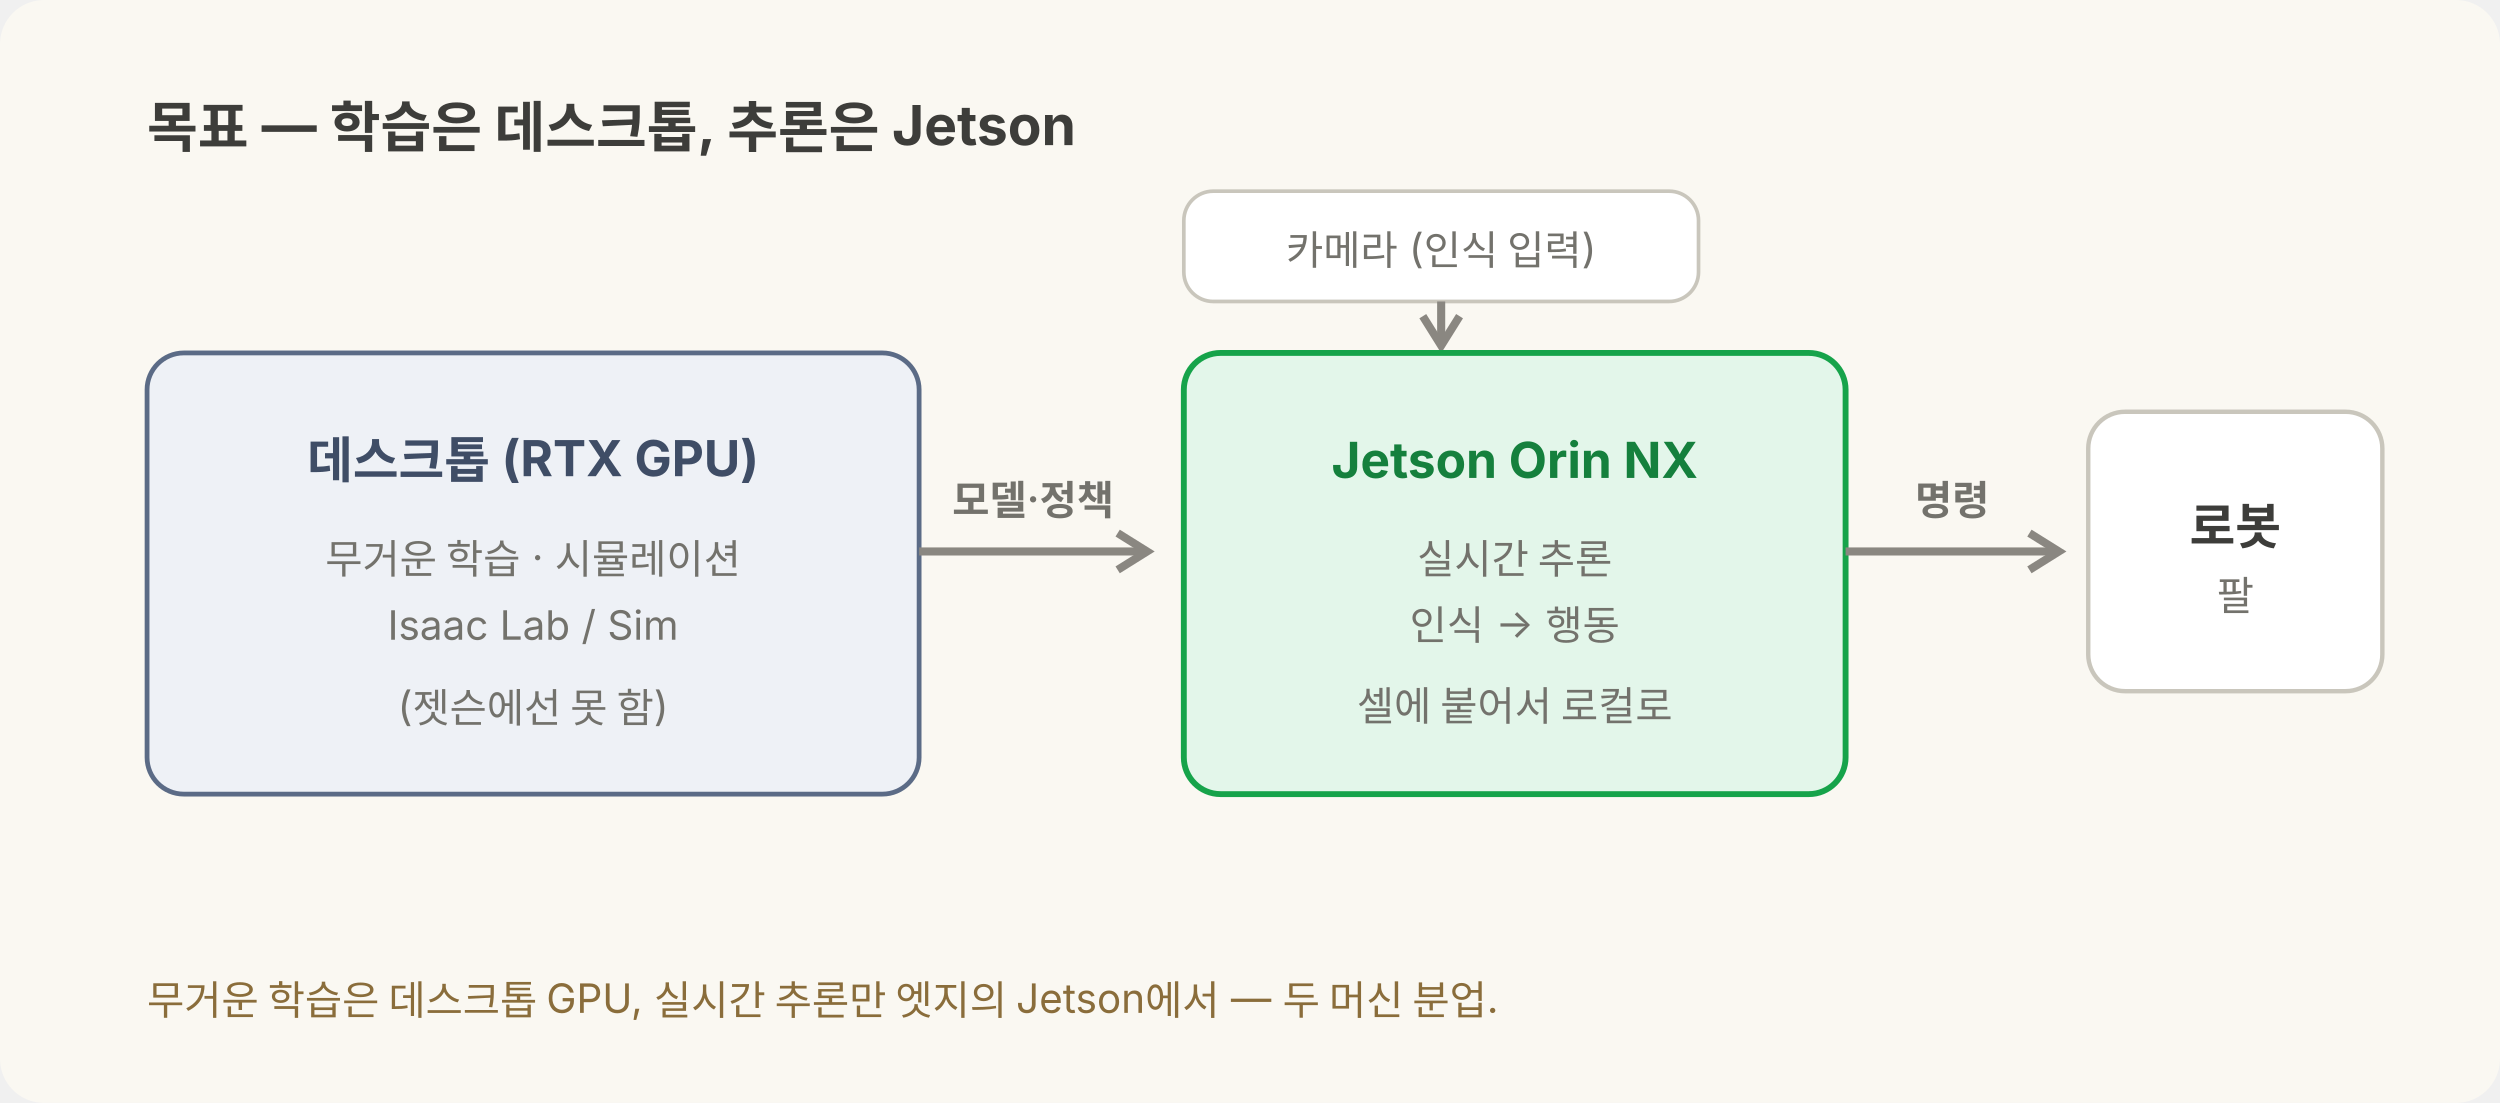
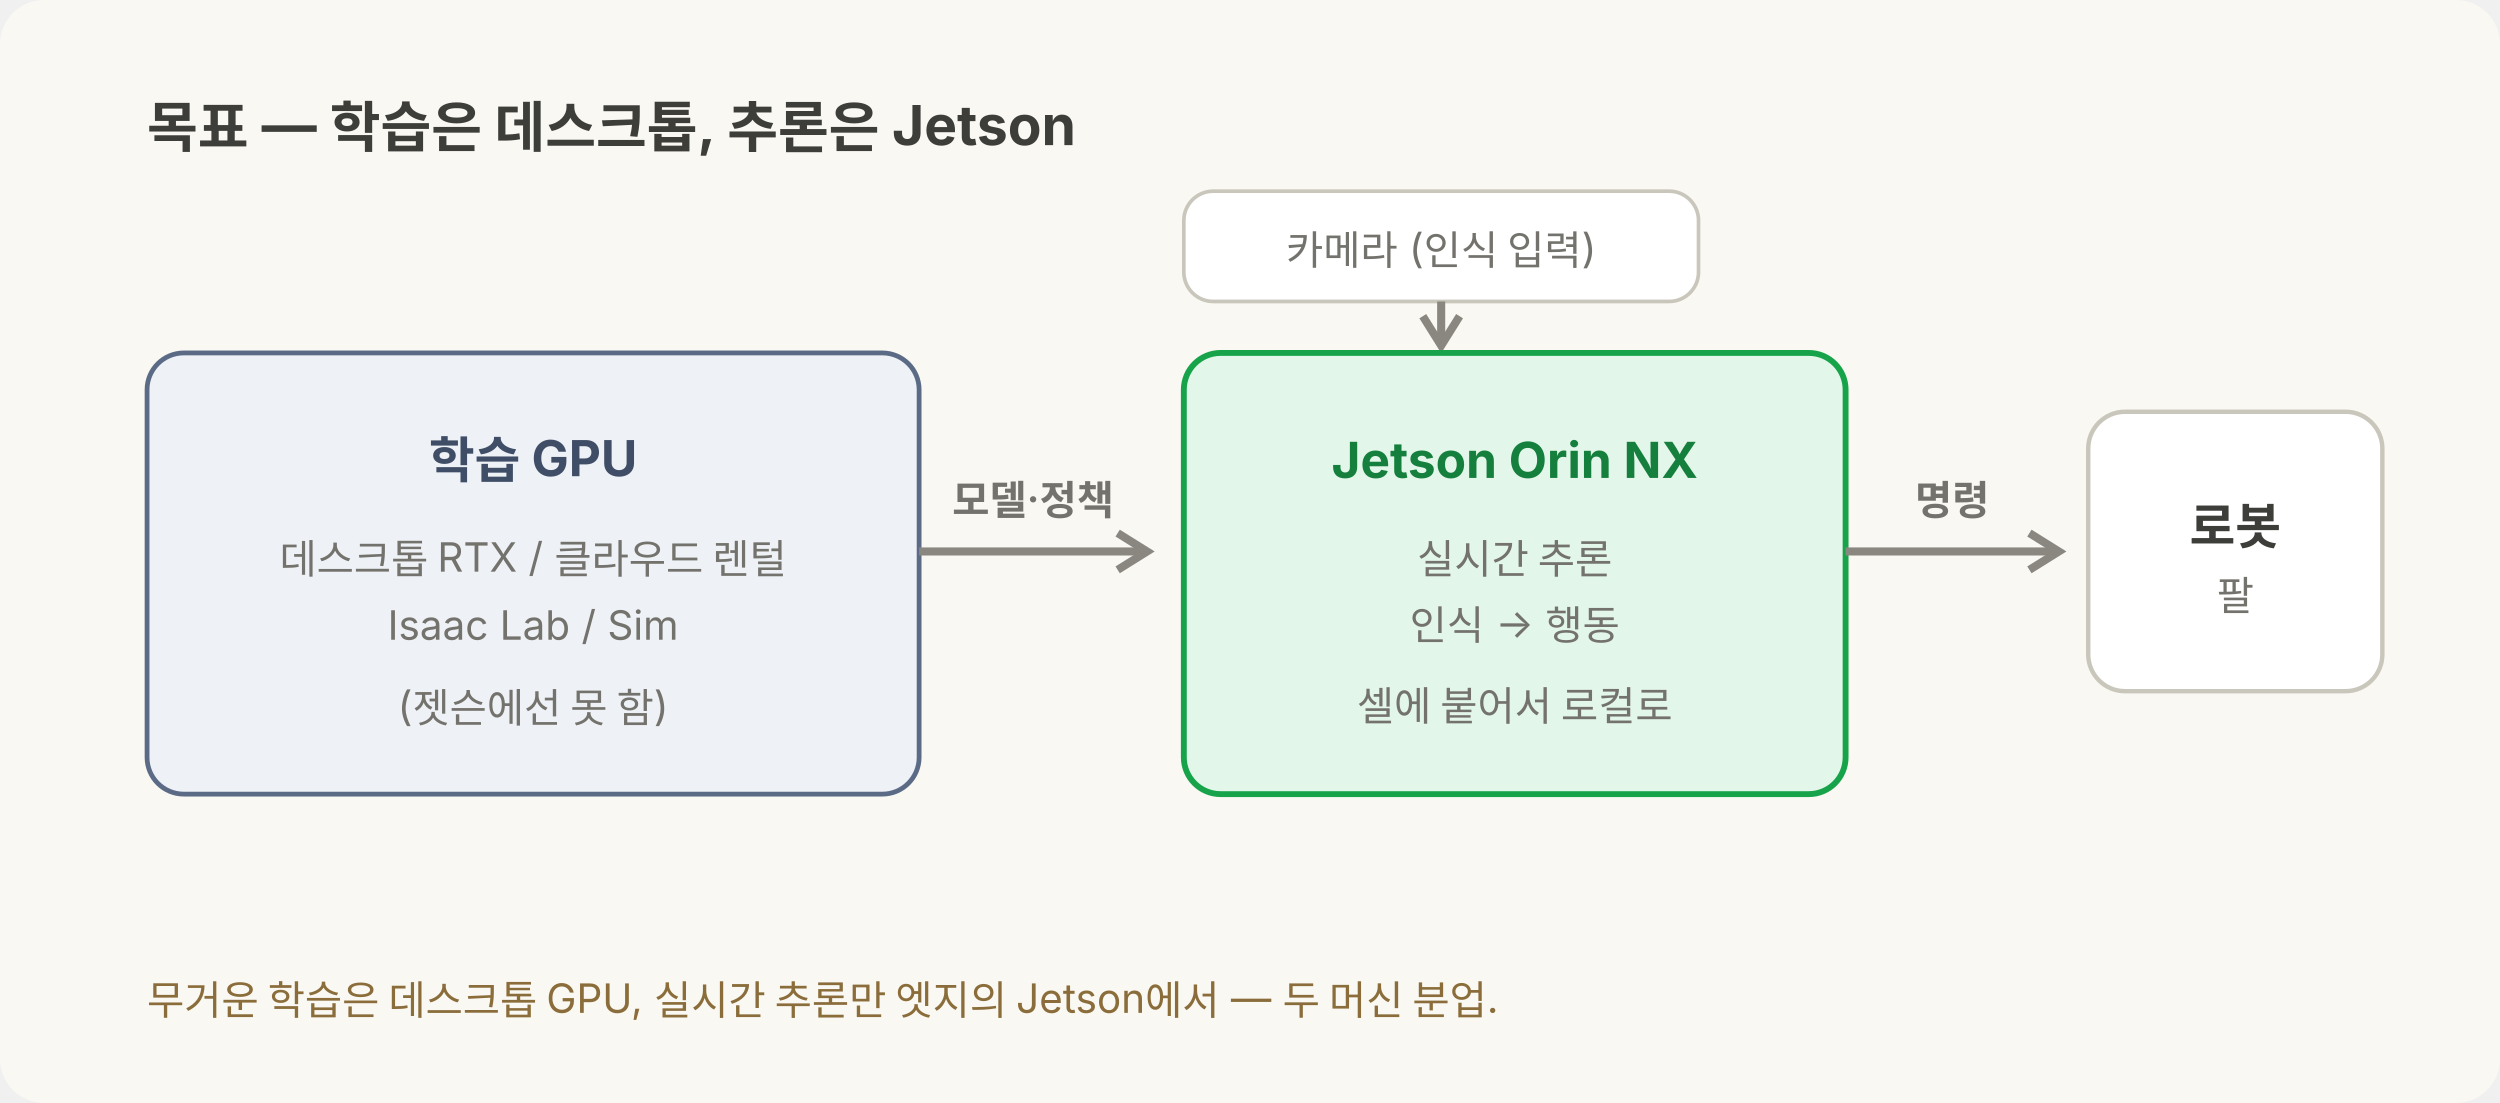
<svg xmlns="http://www.w3.org/2000/svg" width="100%" viewBox="0 0 680 300" role="img">
  <style>
text { font-family: -apple-system, BlinkMacSystemFont, "Apple SD Gothic Neo", "Malgun Gothic", sans-serif; }
.h{font-size:15px;font-weight:700;}
.t{font-size:13.5px;font-weight:700;}
.s{font-size:11px;fill:#73726c;}
.lbl{font-size:11px;font-weight:600;fill:#73726c;}
</style>
  <rect x="0" y="0" width="680" height="300" rx="12" fill="#FAF8F2" />
  <text class="h" x="40" y="40" style="fill:#3d3d3a">목표 — 학습은 데스크톱, 추론은 Jetson</text>
  <rect x="40" y="96" width="210" height="120" rx="10" fill="#eef1f6" stroke="#5b6b86" stroke-width="1.3" />
-   <text class="t" x="145" y="130" text-anchor="middle" style="fill:#3f4d66">데스크톱 (RTX GPU)</text>
-   <text class="s" x="145" y="156" text-anchor="middle">무거운 학습 · 시뮬레이션</text>
+   <text class="t" x="145" y="130" text-anchor="middle" style="fill:#3f4d66">학습 GPU</text>
+   <text class="s" x="145" y="156" text-anchor="middle">데스크톱 RTX / 클라우드 렌털</text>
  <text class="s" x="145" y="174" text-anchor="middle">Isaac Lab / Sim</text>
  <text class="s" x="145" y="196" text-anchor="middle">(젯슨에선 못 함)</text>
  <line x1="250" y1="150" x2="312" y2="150" stroke="#8a8781" stroke-width="2.2" />
  <path d="M304,145 L312,150 L304,155" fill="none" stroke="#8a8781" stroke-width="2.2" />
  <text class="lbl" x="281" y="140" text-anchor="middle">모델·정책</text>
  <rect x="322" y="52" width="140" height="30" rx="8" fill="#fff" stroke="#c9c6bc" stroke-width="1" />
  <text class="s" x="392" y="72" text-anchor="middle">카메라 (인식 입력)</text>
  <line x1="392" y1="82" x2="392" y2="94" stroke="#8a8781" stroke-width="2.2" />
  <path d="M387,86 L392,94 L397,86" fill="none" stroke="#8a8781" stroke-width="2.2" />
  <rect x="322" y="96" width="180" height="120" rx="10" fill="#e3f6ea" stroke="#16a34a" stroke-width="1.6" />
  <text class="t" x="412" y="130" text-anchor="middle" style="fill:#15803d">Jetson Orin NX</text>
  <text class="s" x="412" y="156" text-anchor="middle">실시간 추론</text>
  <text class="s" x="412" y="174" text-anchor="middle">인식 → 행동</text>
  <text class="s" x="412" y="196" text-anchor="middle">셀에 붙어서 로컬로</text>
  <line x1="502" y1="150" x2="560" y2="150" stroke="#8a8781" stroke-width="2.2" />
  <path d="M552,145 L560,150 L552,155" fill="none" stroke="#8a8781" stroke-width="2.2" />
  <text class="lbl" x="531" y="140" text-anchor="middle">명령</text>
  <rect x="568" y="112" width="80" height="76" rx="10" fill="#fff" stroke="#c9c6bc" stroke-width="1.2" />
  <text class="t" x="608" y="148" text-anchor="middle" style="fill:#3d3d3a">로봇</text>
  <text class="s" x="608" y="166" text-anchor="middle">팔</text>
  <text class="s" x="40" y="276" style="fill:#8a6d3b">무거운 학습은 데스크톱 GPU, 실시간 추론만 엣지의 Jetson에서 — 두 머신 분업.</text>
</svg>
